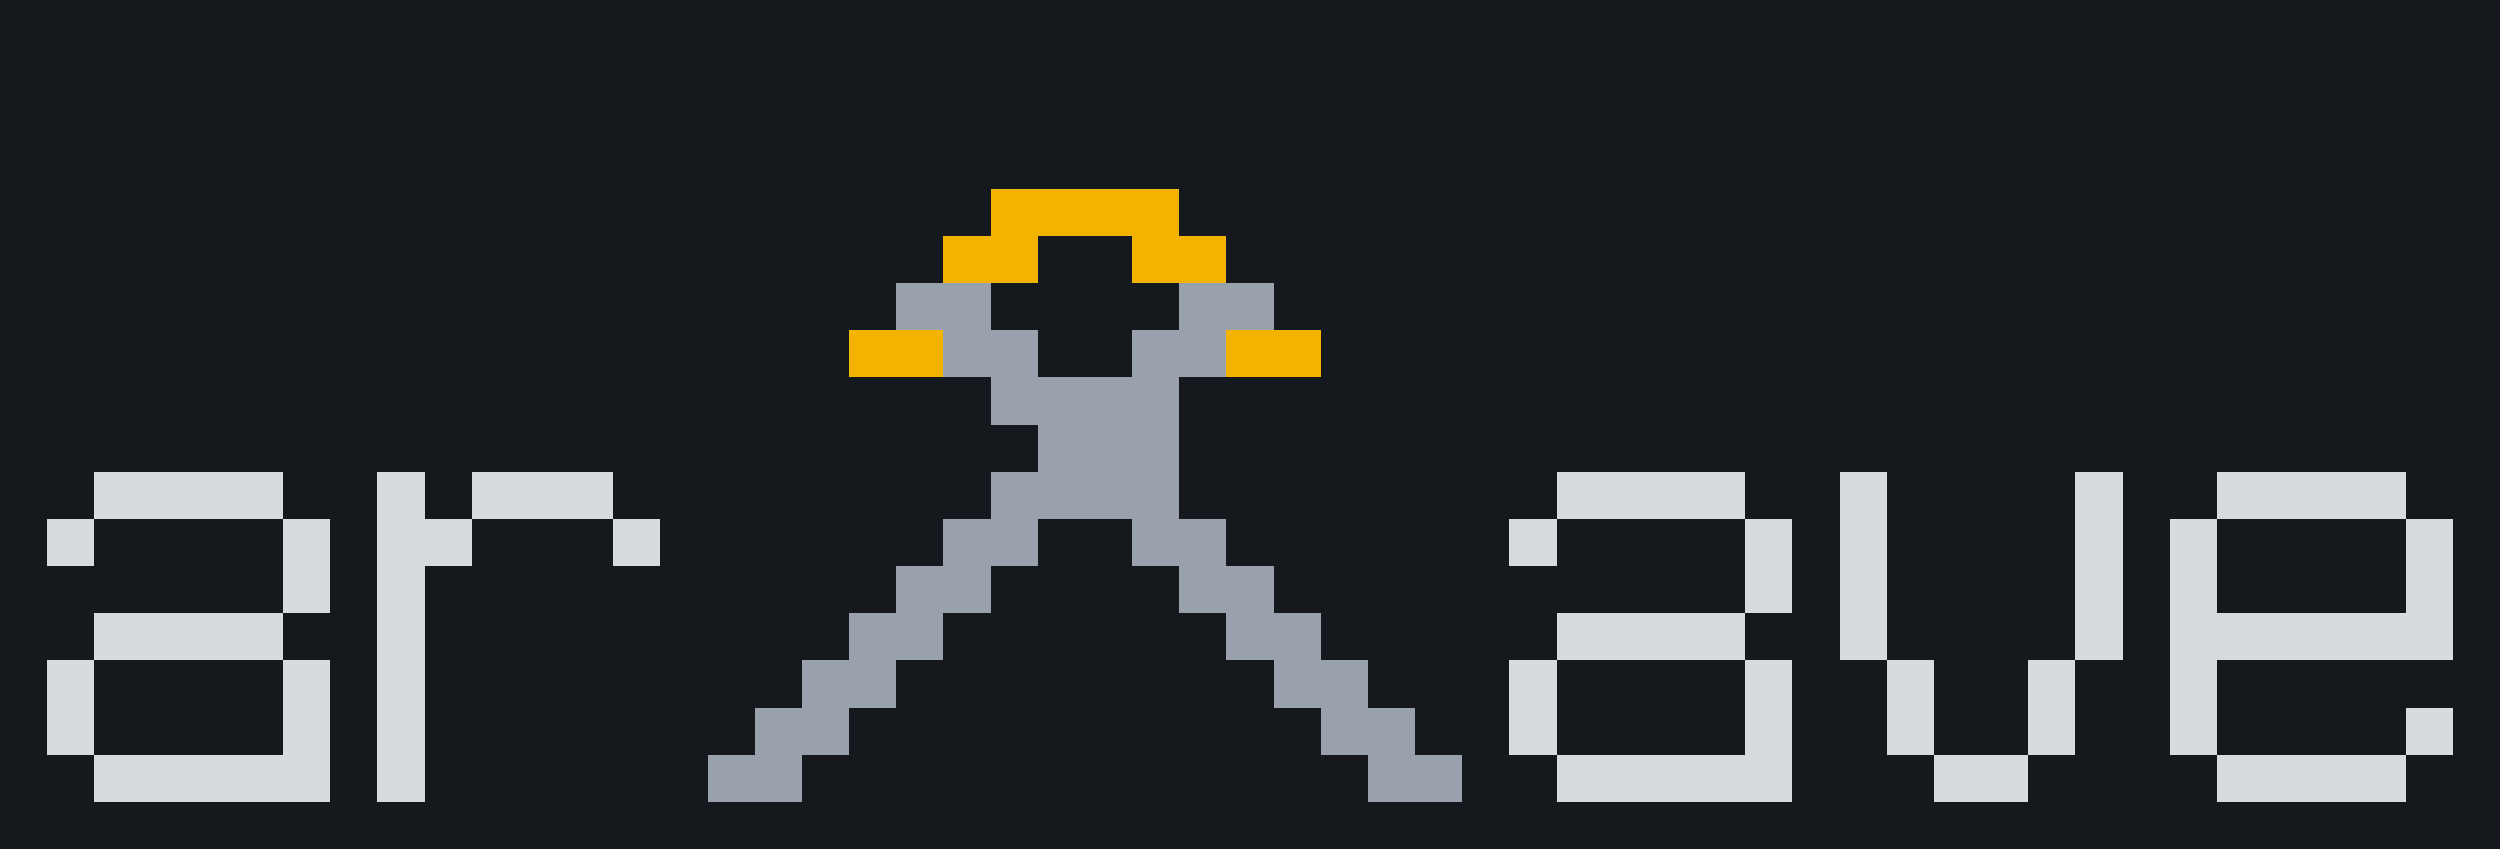
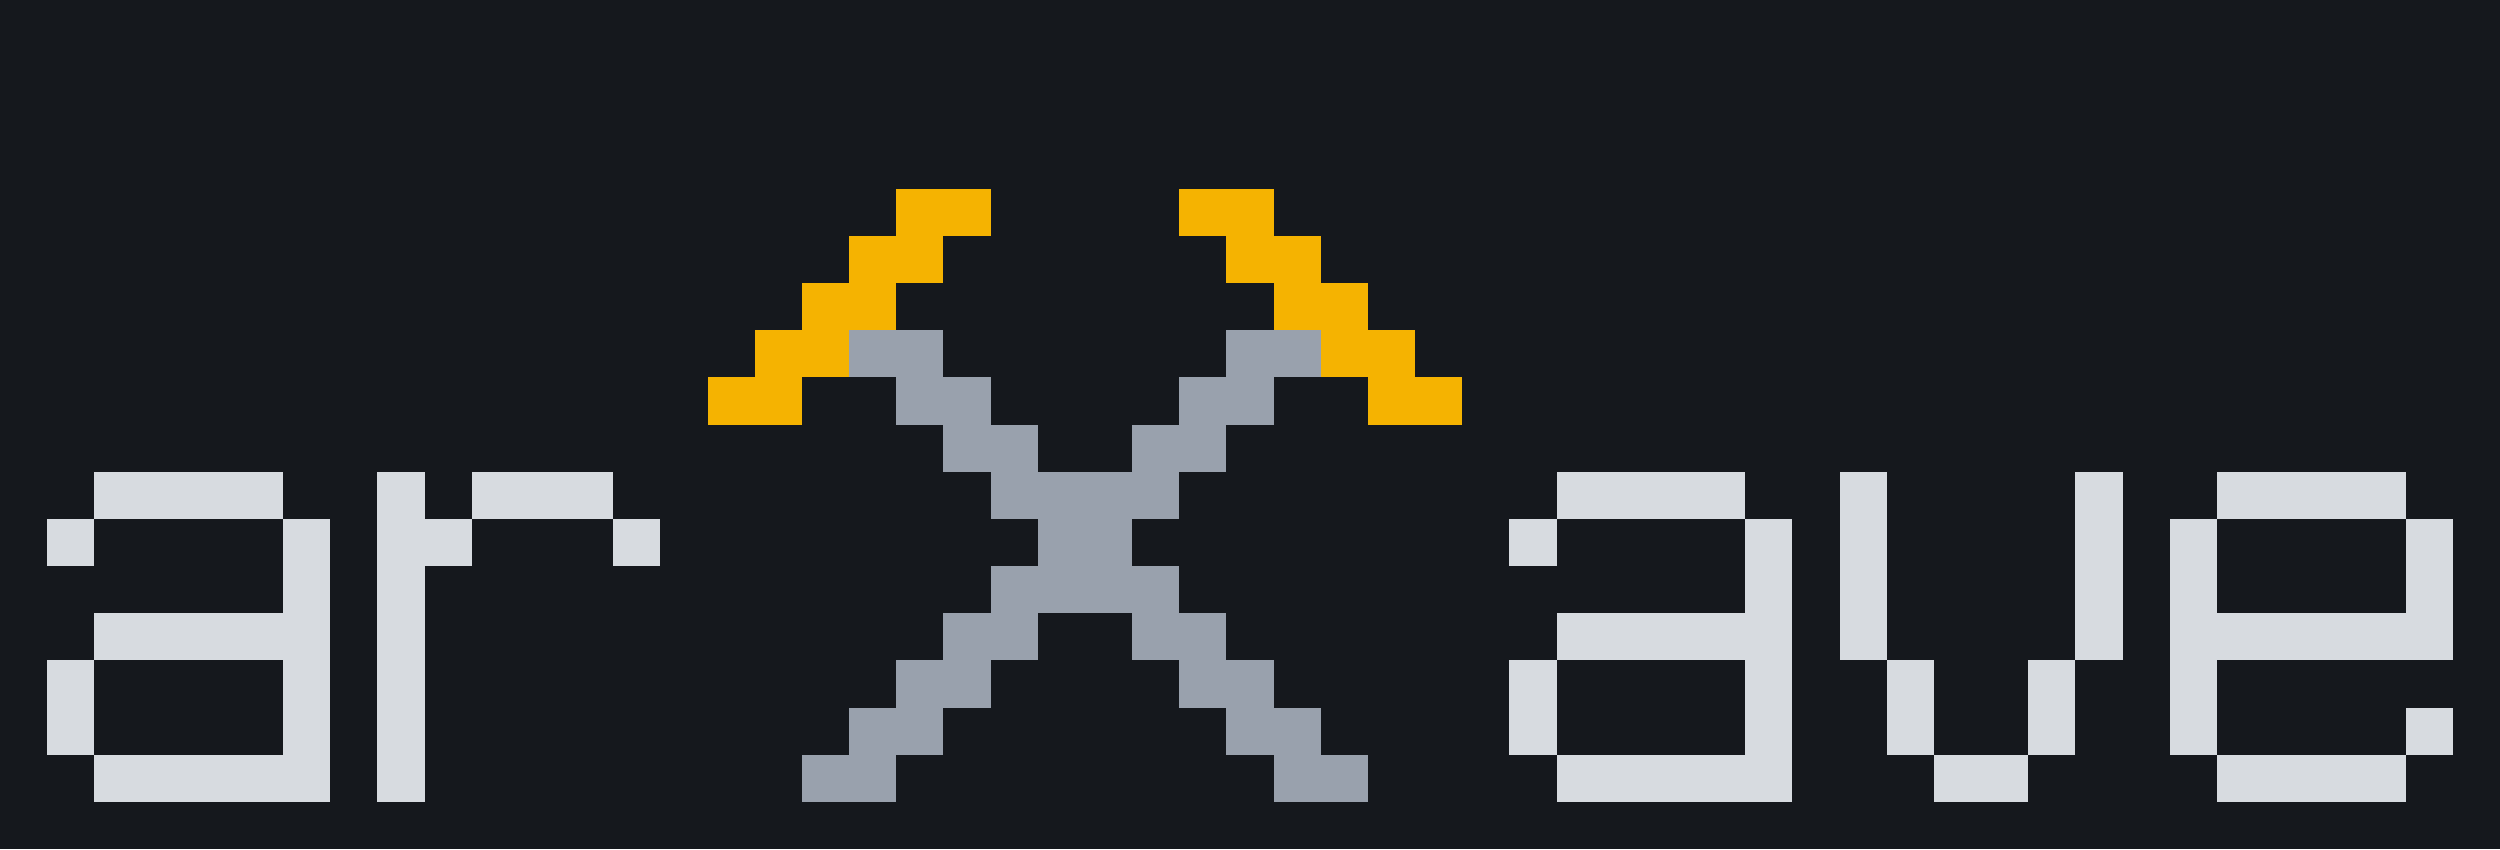
- <svg xmlns="http://www.w3.org/2000/svg" width="424" height="144" viewBox="0 0 424 144" shape-rendering="crispEdges" role="img" aria-label="arXave — pixel wordmark whose X is two crossed pickaxes">
+ <svg xmlns="http://www.w3.org/2000/svg" width="424" height="144" viewBox="0 0 424 144" shape-rendering="crispEdges" role="img" aria-label="arXave — pixel wordmark whose X is two crossed daggers">
  <rect width="424" height="144" fill="#15181d" />
  <g fill="#99a1ad">
+     <rect x="136" y="48" width="8" height="8" />
+     <rect x="144" y="48" width="8" height="8" />
+     <rect x="144" y="56" width="8" height="8" />
+     <rect x="152" y="56" width="8" height="8" />
+     <rect x="152" y="64" width="8" height="8" />
+     <rect x="160" y="64" width="8" height="8" />
+     <rect x="160" y="72" width="8" height="8" />
+     <rect x="168" y="72" width="8" height="8" />
+     <rect x="168" y="80" width="8" height="8" />
+     <rect x="176" y="80" width="8" height="8" />
+     <rect x="176" y="88" width="8" height="8" />
+     <rect x="184" y="88" width="8" height="8" />
+     <rect x="184" y="96" width="8" height="8" />
+     <rect x="192" y="96" width="8" height="8" />
+     <rect x="192" y="104" width="8" height="8" />
+     <rect x="200" y="104" width="8" height="8" />
+     <rect x="200" y="112" width="8" height="8" />
+     <rect x="208" y="112" width="8" height="8" />
+     <rect x="208" y="120" width="8" height="8" />
+     <rect x="216" y="120" width="8" height="8" />
+     <rect x="216" y="128" width="8" height="8" />
+     <rect x="224" y="128" width="8" height="8" />
+     <rect x="216" y="48" width="8" height="8" />
+     <rect x="224" y="48" width="8" height="8" />
+     <rect x="208" y="56" width="8" height="8" />
+     <rect x="216" y="56" width="8" height="8" />
+     <rect x="200" y="64" width="8" height="8" />
+     <rect x="208" y="64" width="8" height="8" />
    <rect x="192" y="72" width="8" height="8" />
-     <rect x="200" y="48" width="8" height="8" />
-     <rect x="192" y="56" width="8" height="8" />
-     <rect x="184" y="64" width="8" height="8" />
-     <rect x="176" y="72" width="8" height="8" />
-     <rect x="168" y="80" width="8" height="8" />
-     <rect x="160" y="88" width="8" height="8" />
-     <rect x="152" y="96" width="8" height="8" />
-     <rect x="144" y="104" width="8" height="8" />
-     <rect x="136" y="112" width="8" height="8" />
-     <rect x="128" y="120" width="8" height="8" />
-     <rect x="120" y="128" width="8" height="8" />
-     <rect x="208" y="48" width="8" height="8" />
-     <rect x="200" y="56" width="8" height="8" />
-     <rect x="192" y="64" width="8" height="8" />
-     <rect x="184" y="72" width="8" height="8" />
-     <rect x="176" y="80" width="8" height="8" />
-     <rect x="168" y="88" width="8" height="8" />
-     <rect x="160" y="96" width="8" height="8" />
-     <rect x="152" y="104" width="8" height="8" />
-     <rect x="144" y="112" width="8" height="8" />
-     <rect x="136" y="120" width="8" height="8" />
-     <rect x="128" y="128" width="8" height="8" />
-     <rect x="160" y="48" width="8" height="8" />
-     <rect x="168" y="56" width="8" height="8" />
-     <rect x="176" y="64" width="8" height="8" />
-     <rect x="184" y="72" width="8" height="8" />
+     <rect x="200" y="72" width="8" height="8" />
+     <rect x="184" y="80" width="8" height="8" />
    <rect x="192" y="80" width="8" height="8" />
-     <rect x="200" y="88" width="8" height="8" />
-     <rect x="208" y="96" width="8" height="8" />
-     <rect x="216" y="104" width="8" height="8" />
-     <rect x="224" y="112" width="8" height="8" />
-     <rect x="232" y="120" width="8" height="8" />
-     <rect x="240" y="128" width="8" height="8" />
-     <rect x="152" y="48" width="8" height="8" />
-     <rect x="160" y="56" width="8" height="8" />
-     <rect x="168" y="64" width="8" height="8" />
-     <rect x="176" y="72" width="8" height="8" />
-     <rect x="184" y="80" width="8" height="8" />
-     <rect x="192" y="88" width="8" height="8" />
-     <rect x="200" y="96" width="8" height="8" />
-     <rect x="208" y="104" width="8" height="8" />
-     <rect x="216" y="112" width="8" height="8" />
-     <rect x="224" y="120" width="8" height="8" />
-     <rect x="232" y="128" width="8" height="8" />
+     <rect x="168" y="96" width="8" height="8" />
+     <rect x="176" y="96" width="8" height="8" />
+     <rect x="160" y="104" width="8" height="8" />
+     <rect x="168" y="104" width="8" height="8" />
+     <rect x="152" y="112" width="8" height="8" />
+     <rect x="160" y="112" width="8" height="8" />
+     <rect x="144" y="120" width="8" height="8" />
+     <rect x="152" y="120" width="8" height="8" />
+     <rect x="136" y="128" width="8" height="8" />
+     <rect x="144" y="128" width="8" height="8" />
  </g>
  <g fill="#f5b301">
-     <rect x="168" y="32" width="8" height="8" />
-     <rect x="176" y="32" width="8" height="8" />
-     <rect x="184" y="32" width="8" height="8" />
-     <rect x="192" y="32" width="8" height="8" />
-     <rect x="160" y="40" width="8" height="8" />
-     <rect x="168" y="40" width="8" height="8" />
-     <rect x="192" y="40" width="8" height="8" />
-     <rect x="200" y="40" width="8" height="8" />
-     <rect x="144" y="56" width="8" height="8" />
-     <rect x="152" y="56" width="8" height="8" />
-     <rect x="208" y="56" width="8" height="8" />
-     <rect x="216" y="56" width="8" height="8" />
+     <rect x="120" y="64" width="8" height="8" />
+     <rect x="128" y="56" width="8" height="8" />
+     <rect x="136" y="48" width="8" height="8" />
+     <rect x="144" y="40" width="8" height="8" />
+     <rect x="152" y="32" width="8" height="8" />
+     <rect x="128" y="64" width="8" height="8" />
+     <rect x="136" y="56" width="8" height="8" />
+     <rect x="144" y="48" width="8" height="8" />
+     <rect x="152" y="40" width="8" height="8" />
+     <rect x="160" y="32" width="8" height="8" />
+     <rect x="208" y="32" width="8" height="8" />
+     <rect x="216" y="40" width="8" height="8" />
+     <rect x="224" y="48" width="8" height="8" />
+     <rect x="232" y="56" width="8" height="8" />
+     <rect x="240" y="64" width="8" height="8" />
+     <rect x="200" y="32" width="8" height="8" />
+     <rect x="208" y="40" width="8" height="8" />
+     <rect x="216" y="48" width="8" height="8" />
+     <rect x="224" y="56" width="8" height="8" />
+     <rect x="232" y="64" width="8" height="8" />
  </g>
  <g fill="#d7dbe0">
    <rect x="16" y="80" width="8" height="8" />
    <rect x="24" y="80" width="8" height="8" />
    <rect x="32" y="80" width="8" height="8" />
    <rect x="40" y="80" width="8" height="8" />
    <rect x="8" y="88" width="8" height="8" />
    <rect x="48" y="88" width="8" height="8" />
    <rect x="48" y="96" width="8" height="8" />
    <rect x="16" y="104" width="8" height="8" />
    <rect x="24" y="104" width="8" height="8" />
    <rect x="32" y="104" width="8" height="8" />
    <rect x="40" y="104" width="8" height="8" />
+     <rect x="48" y="104" width="8" height="8" />
    <rect x="8" y="112" width="8" height="8" />
    <rect x="48" y="112" width="8" height="8" />
    <rect x="8" y="120" width="8" height="8" />
    <rect x="48" y="120" width="8" height="8" />
    <rect x="16" y="128" width="8" height="8" />
    <rect x="24" y="128" width="8" height="8" />
    <rect x="32" y="128" width="8" height="8" />
    <rect x="40" y="128" width="8" height="8" />
    <rect x="48" y="128" width="8" height="8" />
    <rect x="64" y="80" width="8" height="8" />
    <rect x="80" y="80" width="8" height="8" />
    <rect x="88" y="80" width="8" height="8" />
    <rect x="96" y="80" width="8" height="8" />
    <rect x="64" y="88" width="8" height="8" />
    <rect x="72" y="88" width="8" height="8" />
    <rect x="104" y="88" width="8" height="8" />
    <rect x="64" y="96" width="8" height="8" />
    <rect x="64" y="104" width="8" height="8" />
    <rect x="64" y="112" width="8" height="8" />
    <rect x="64" y="120" width="8" height="8" />
    <rect x="64" y="128" width="8" height="8" />
    <rect x="264" y="80" width="8" height="8" />
    <rect x="272" y="80" width="8" height="8" />
    <rect x="280" y="80" width="8" height="8" />
    <rect x="288" y="80" width="8" height="8" />
    <rect x="256" y="88" width="8" height="8" />
    <rect x="296" y="88" width="8" height="8" />
    <rect x="296" y="96" width="8" height="8" />
    <rect x="264" y="104" width="8" height="8" />
    <rect x="272" y="104" width="8" height="8" />
    <rect x="280" y="104" width="8" height="8" />
    <rect x="288" y="104" width="8" height="8" />
+     <rect x="296" y="104" width="8" height="8" />
    <rect x="256" y="112" width="8" height="8" />
    <rect x="296" y="112" width="8" height="8" />
    <rect x="256" y="120" width="8" height="8" />
    <rect x="296" y="120" width="8" height="8" />
    <rect x="264" y="128" width="8" height="8" />
    <rect x="272" y="128" width="8" height="8" />
    <rect x="280" y="128" width="8" height="8" />
    <rect x="288" y="128" width="8" height="8" />
    <rect x="296" y="128" width="8" height="8" />
    <rect x="312" y="80" width="8" height="8" />
    <rect x="352" y="80" width="8" height="8" />
    <rect x="312" y="88" width="8" height="8" />
    <rect x="352" y="88" width="8" height="8" />
    <rect x="312" y="96" width="8" height="8" />
    <rect x="352" y="96" width="8" height="8" />
    <rect x="312" y="104" width="8" height="8" />
    <rect x="352" y="104" width="8" height="8" />
    <rect x="320" y="112" width="8" height="8" />
    <rect x="344" y="112" width="8" height="8" />
    <rect x="320" y="120" width="8" height="8" />
    <rect x="344" y="120" width="8" height="8" />
    <rect x="328" y="128" width="8" height="8" />
    <rect x="336" y="128" width="8" height="8" />
    <rect x="376" y="80" width="8" height="8" />
    <rect x="384" y="80" width="8" height="8" />
    <rect x="392" y="80" width="8" height="8" />
    <rect x="400" y="80" width="8" height="8" />
    <rect x="368" y="88" width="8" height="8" />
    <rect x="408" y="88" width="8" height="8" />
    <rect x="368" y="96" width="8" height="8" />
    <rect x="408" y="96" width="8" height="8" />
    <rect x="368" y="104" width="8" height="8" />
    <rect x="376" y="104" width="8" height="8" />
    <rect x="384" y="104" width="8" height="8" />
    <rect x="392" y="104" width="8" height="8" />
    <rect x="400" y="104" width="8" height="8" />
    <rect x="408" y="104" width="8" height="8" />
    <rect x="368" y="112" width="8" height="8" />
    <rect x="368" y="120" width="8" height="8" />
    <rect x="408" y="120" width="8" height="8" />
    <rect x="376" y="128" width="8" height="8" />
    <rect x="384" y="128" width="8" height="8" />
    <rect x="392" y="128" width="8" height="8" />
    <rect x="400" y="128" width="8" height="8" />
  </g>
</svg>
